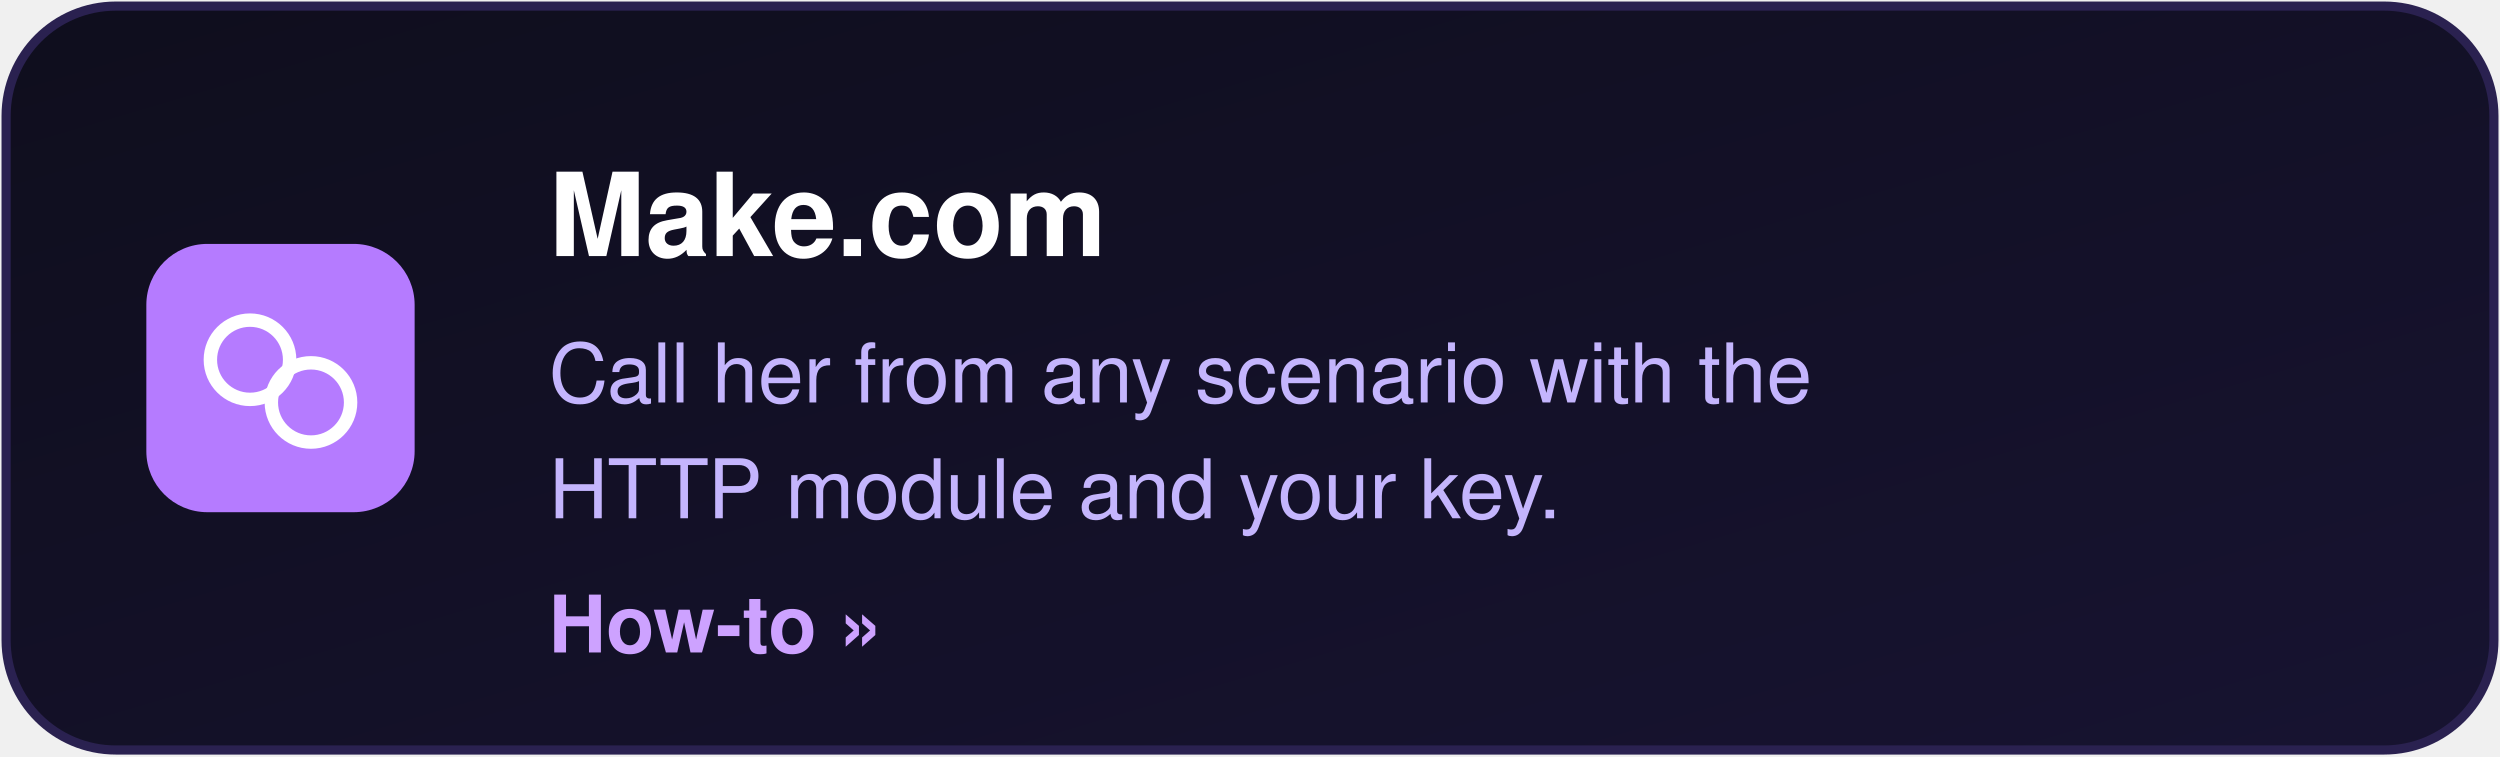
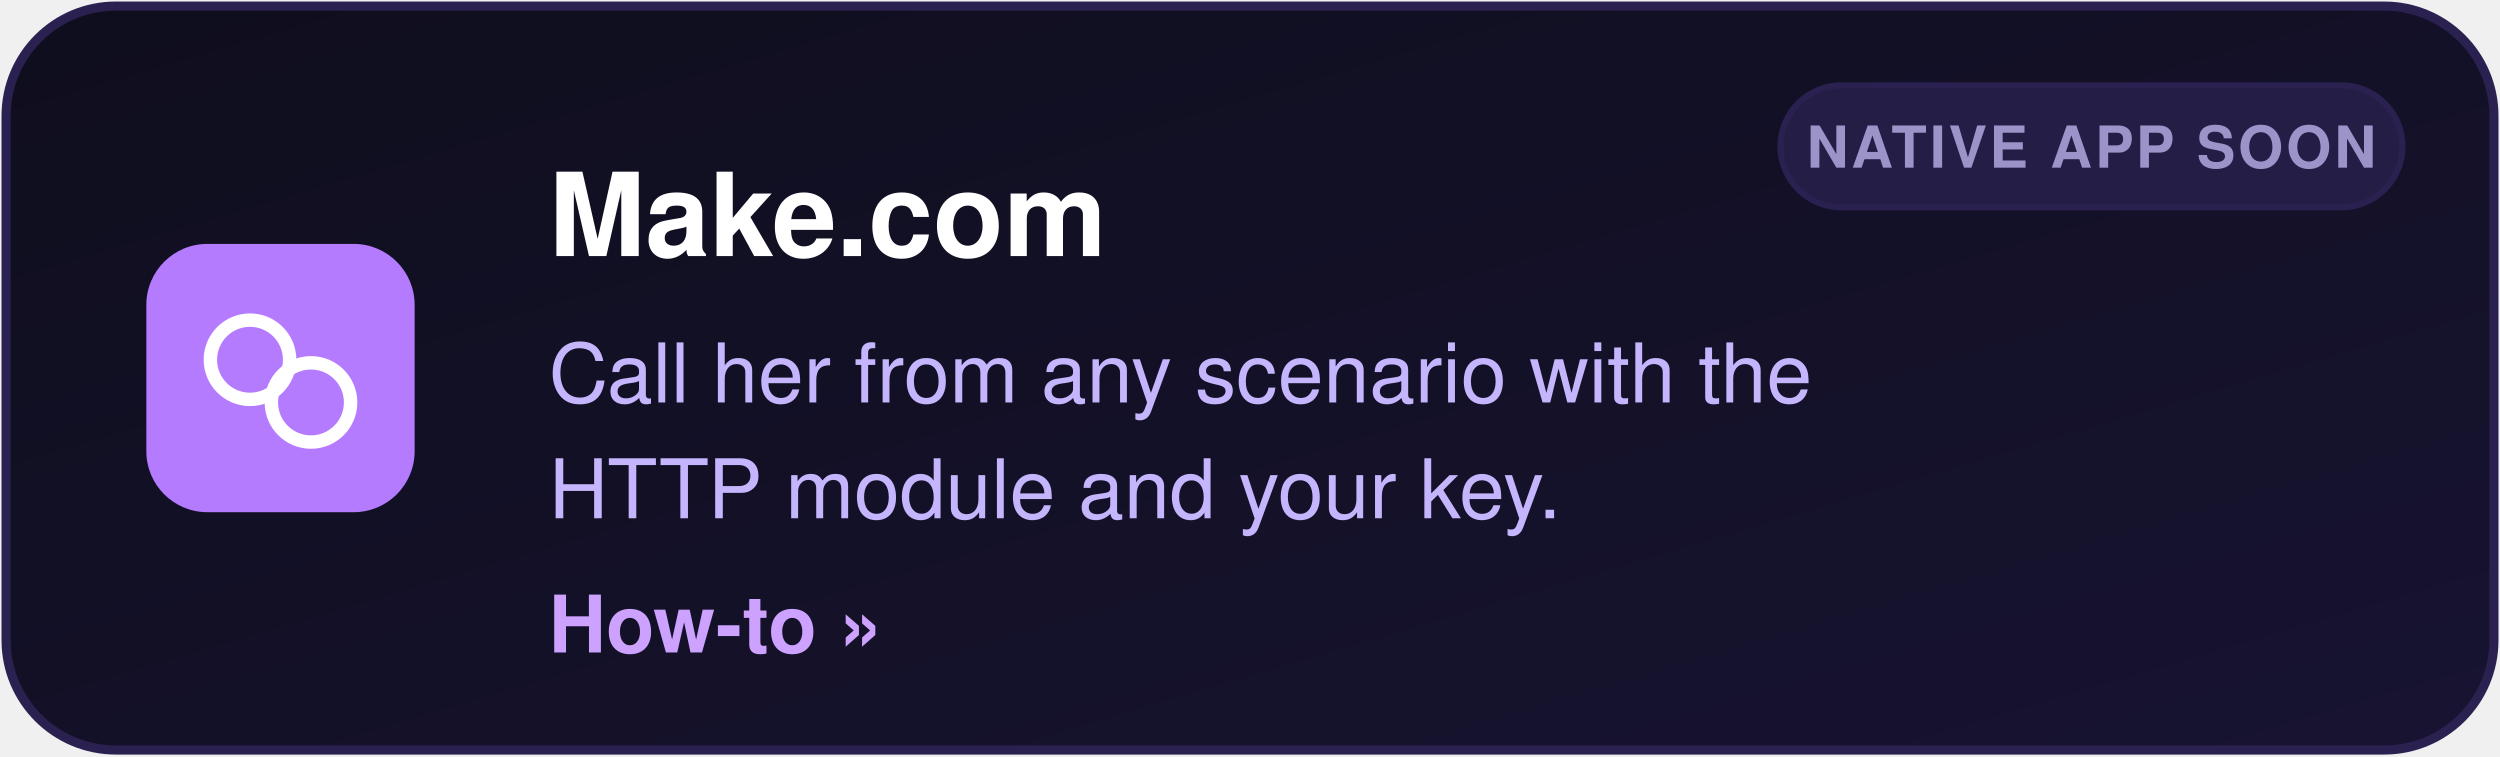
<svg xmlns="http://www.w3.org/2000/svg" width="410" height="124" viewBox="0 0 410 124" role="img" aria-label="Make.com: Call her from any scenario with the HTTP module and your key.">
  <defs>
    <linearGradient id="bg" x1="0" y1="0" x2="1" y2="1">
      <stop offset="0" stop-color="#0f0e1d" />
      <stop offset="1" stop-color="#171331" />
    </linearGradient>
  </defs>
  <rect x="1" y="1" width="408" height="122" rx="18" fill="url(#bg)" stroke="#2a2150" stroke-width="1.5" />
  <rect x="24" y="40" width="44" height="44" rx="10" fill="#b57bff" />
  <g transform="translate(46,62)" fill="none" stroke="#ffffff" stroke-width="2.2">
    <circle cx="-5" cy="-3" r="6.5" />
    <circle cx="5" cy="4" r="6.5" />
  </g>
+   <rect x="292" y="14" width="102" height="20" rx="10" fill="#241d45" stroke="#2a2150" stroke-width="1" />
+   <text x="343" y="27.5" text-anchor="middle" font-family="'Segoe UI',Helvetica,Arial,sans-serif" font-size="9.5" font-weight="600" letter-spacing="0.5" fill="#9c94c9">NATIVE APP SOON</text>
  <text x="90" y="42" font-family="'Segoe UI',Helvetica,Arial,sans-serif" font-size="19" font-weight="700" fill="#ffffff">Make.com</text>
  <text x="90" y="66" font-family="'Segoe UI',Helvetica,Arial,sans-serif" font-size="13.5" fill="#c4b5fd">Call her from any scenario with the</text>
  <text x="90" y="85" font-family="'Segoe UI',Helvetica,Arial,sans-serif" font-size="13.5" fill="#c4b5fd">HTTP module and your key.</text>
  <text x="90" y="107" font-family="'Segoe UI',Helvetica,Arial,sans-serif" font-size="13" font-weight="600" fill="#cda2ff">How-to »</text>
</svg>
